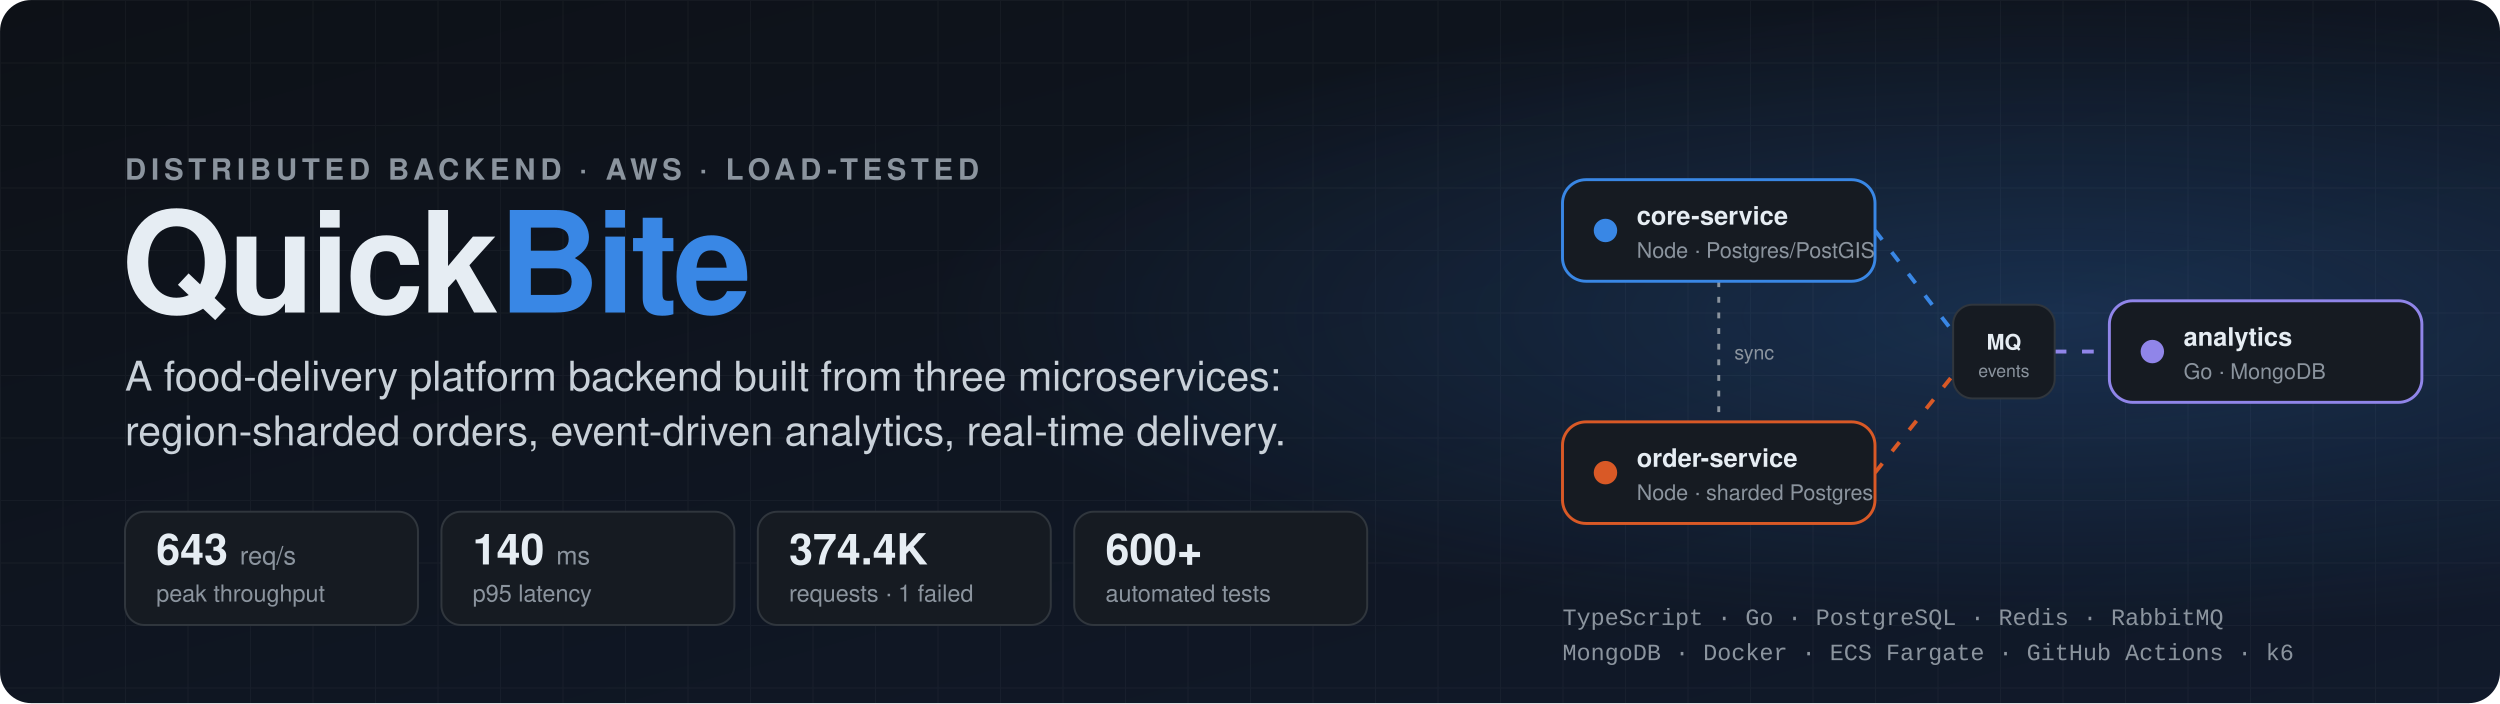
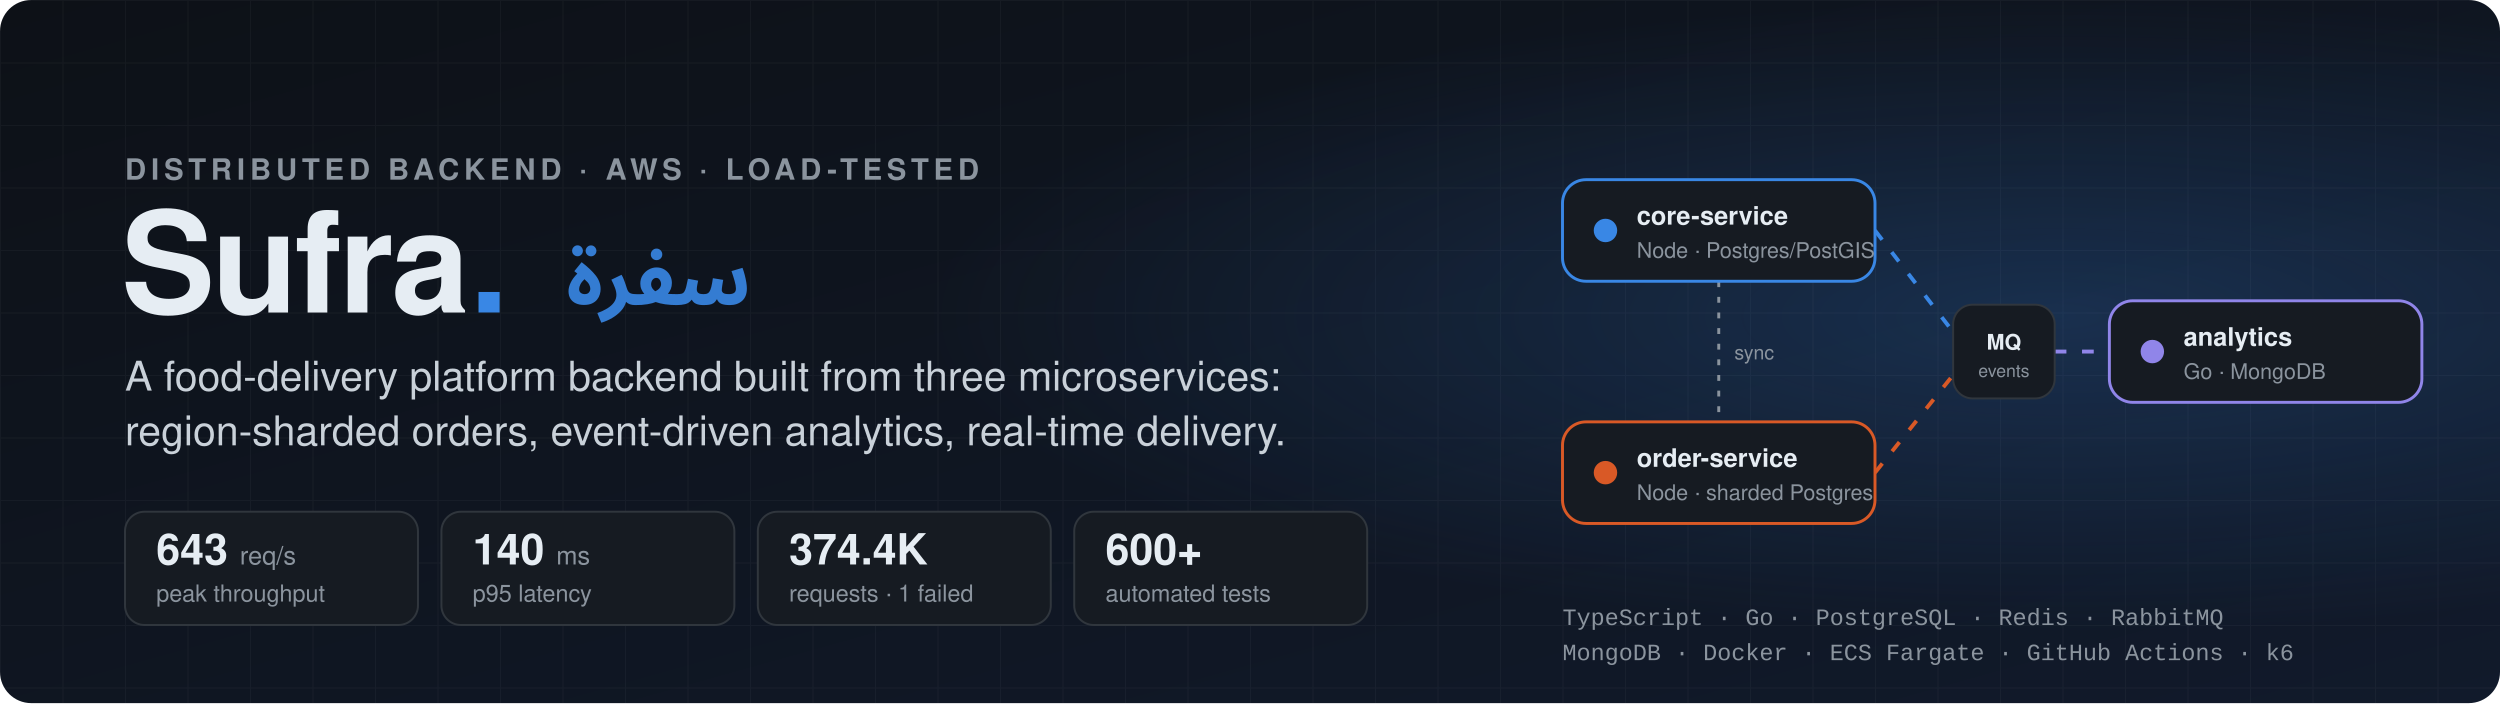
<svg xmlns="http://www.w3.org/2000/svg" width="1280" height="360" viewBox="0 0 1280 360" role="img" aria-labelledby="t d">
  <defs>
    <linearGradient id="bg" x1="0" y1="0" x2="1" y2="1">
      <stop offset="0" stop-color="#0d1117" />
      <stop offset="1" stop-color="#111a2b" />
    </linearGradient>
    <radialGradient id="glow" cx="0.82" cy="0.45" r="0.45">
      <stop offset="0" stop-color="#3987e5" stop-opacity="0.22" />
      <stop offset="1" stop-color="#3987e5" stop-opacity="0" />
    </radialGradient>
    <pattern id="grid" width="32" height="32" patternUnits="userSpaceOnUse">
      <path d="M32 0H0V32" fill="none" stroke="#e6edf3" stroke-opacity="0.04" />
    </pattern>
    <style>
      .sans{font-family:-apple-system,BlinkMacSystemFont,"Segoe UI",Helvetica,Arial,sans-serif}
      .mono{font-family:ui-monospace,SFMono-Regular,Consolas,"Liberation Mono",monospace}
      .flow{stroke-dasharray:6 8;animation:dash 1.4s linear infinite}
      @keyframes dash{to{stroke-dashoffset:-28}}
      .pulse{animation:pulse 2.4s ease-in-out infinite;transform-origin:center;transform-box:fill-box}
      @keyframes pulse{0%,100%{opacity:.35}50%{opacity:1}}
      @media (prefers-reduced-motion: reduce){.flow,.pulse{animation:none}}
    </style>
  </defs>
  <rect width="1280" height="360" rx="16" fill="url(#bg)" />
  <rect width="1280" height="360" rx="16" fill="url(#grid)" />
  <rect width="1280" height="360" rx="16" fill="url(#glow)" />
  <g class="sans">
    <text x="64" y="92" fill="#8b949e" font-size="15" font-weight="600" letter-spacing="2.5">DISTRIBUTED BACKEND · AWS · LOAD-TESTED</text>
-     <text x="62" y="160" fill="#e6edf3" font-size="72" font-weight="800" letter-spacing="-2">Quick<tspan fill="#3987e5">Bite</tspan>
+     <text x="62" y="160" fill="#e6edf3" font-size="72" font-weight="800" letter-spacing="-1.5">Sufra<tspan fill="#3987e5">.</tspan>
    </text>
+     <text x="290" y="156" fill="#3987e5" font-size="40" font-weight="700" font-family="'Segoe UI','Noto Sans Arabic','Geeza Pro',Tahoma,sans-serif" opacity="0.9">سفرة</text>
    <text x="64" y="200" fill="#c9d1d9" font-size="21">A food-delivery platform backend built from three microservices:</text>
    <text x="64" y="228" fill="#c9d1d9" font-size="21">region-sharded orders, event-driven analytics, real-time delivery.</text>
  </g>
  <g class="sans">
    <g transform="translate(64 262)">
      <rect width="150" height="58" rx="10" fill="#161b22" stroke="#30363d" />
      <text x="16" y="27" fill="#e6edf3" font-size="22" font-weight="700">643 <tspan font-size="13" fill="#8b949e" font-weight="500">req/s</tspan>
      </text>
      <text x="16" y="46" fill="#8b949e" font-size="12">peak throughput</text>
    </g>
    <g transform="translate(226 262)">
      <rect width="150" height="58" rx="10" fill="#161b22" stroke="#30363d" />
      <text x="16" y="27" fill="#e6edf3" font-size="22" font-weight="700">140 <tspan font-size="13" fill="#8b949e" font-weight="500">ms</tspan>
      </text>
      <text x="16" y="46" fill="#8b949e" font-size="12">p95 latency</text>
    </g>
    <g transform="translate(388 262)">
      <rect width="150" height="58" rx="10" fill="#161b22" stroke="#30363d" />
      <text x="16" y="27" fill="#e6edf3" font-size="22" font-weight="700">374.4K</text>
      <text x="16" y="46" fill="#8b949e" font-size="12">requests · 1 failed</text>
    </g>
    <g transform="translate(550 262)">
      <rect width="150" height="58" rx="10" fill="#161b22" stroke="#30363d" />
      <text x="16" y="27" fill="#e6edf3" font-size="22" font-weight="700">600+</text>
      <text x="16" y="46" fill="#8b949e" font-size="12">automated tests</text>
    </g>
  </g>
  <g class="sans" font-size="13" font-weight="600">
    <path d="M960 118 L1000 170" stroke="#3987e5" stroke-width="2" fill="none" class="flow" />
    <path d="M960 242 L1000 192" stroke="#d95926" stroke-width="2" fill="none" class="flow" />
    <path d="M1052 180 L1080 180" stroke="#9085e9" stroke-width="2" fill="none" class="flow" />
    <path d="M880 144 L880 216" stroke="#8b949e" stroke-width="1.5" stroke-dasharray="3 5" fill="none" />
    <g transform="translate(800 92)">
      <rect width="160" height="52" rx="12" fill="#161b22" stroke="#3987e5" stroke-width="1.5" />
      <circle cx="22" cy="26" r="6" fill="#3987e5" class="pulse" />
      <text x="38" y="23" fill="#e6edf3">core-service</text>
      <text x="38" y="40" fill="#8b949e" font-weight="400" font-size="11">Node · Postgres/PostGIS</text>
    </g>
    <g transform="translate(800 216)">
      <rect width="160" height="52" rx="12" fill="#161b22" stroke="#d95926" stroke-width="1.5" />
      <circle cx="22" cy="26" r="6" fill="#d95926" class="pulse" style="animation-delay:.8s" />
      <text x="38" y="23" fill="#e6edf3">order-service</text>
      <text x="38" y="40" fill="#8b949e" font-weight="400" font-size="11">Node · sharded Postgres</text>
    </g>
    <g transform="translate(1000 156)">
      <rect width="52" height="48" rx="10" fill="#161b22" stroke="#30363d" />
      <text x="26" y="23" fill="#e6edf3" text-anchor="middle" font-size="11">MQ</text>
      <text x="26" y="37" fill="#8b949e" text-anchor="middle" font-size="9" font-weight="400">events</text>
    </g>
    <g transform="translate(1080 154)">
      <rect width="160" height="52" rx="12" fill="#161b22" stroke="#9085e9" stroke-width="1.5" />
      <circle cx="22" cy="26" r="6" fill="#9085e9" class="pulse" style="animation-delay:1.6s" />
      <text x="38" y="23" fill="#e6edf3">analytics</text>
      <text x="38" y="40" fill="#8b949e" font-weight="400" font-size="11">Go · MongoDB</text>
    </g>
    <text x="888" y="184" fill="#8b949e" font-size="10" font-weight="400">sync</text>
  </g>
  <text x="800" y="320" class="mono" fill="#8b949e" font-size="12">TypeScript · Go · PostgreSQL · Redis · RabbitMQ</text>
  <text x="800" y="338" class="mono" fill="#8b949e" font-size="12">MongoDB · Docker · ECS Fargate · GitHub Actions · k6</text>
</svg>
